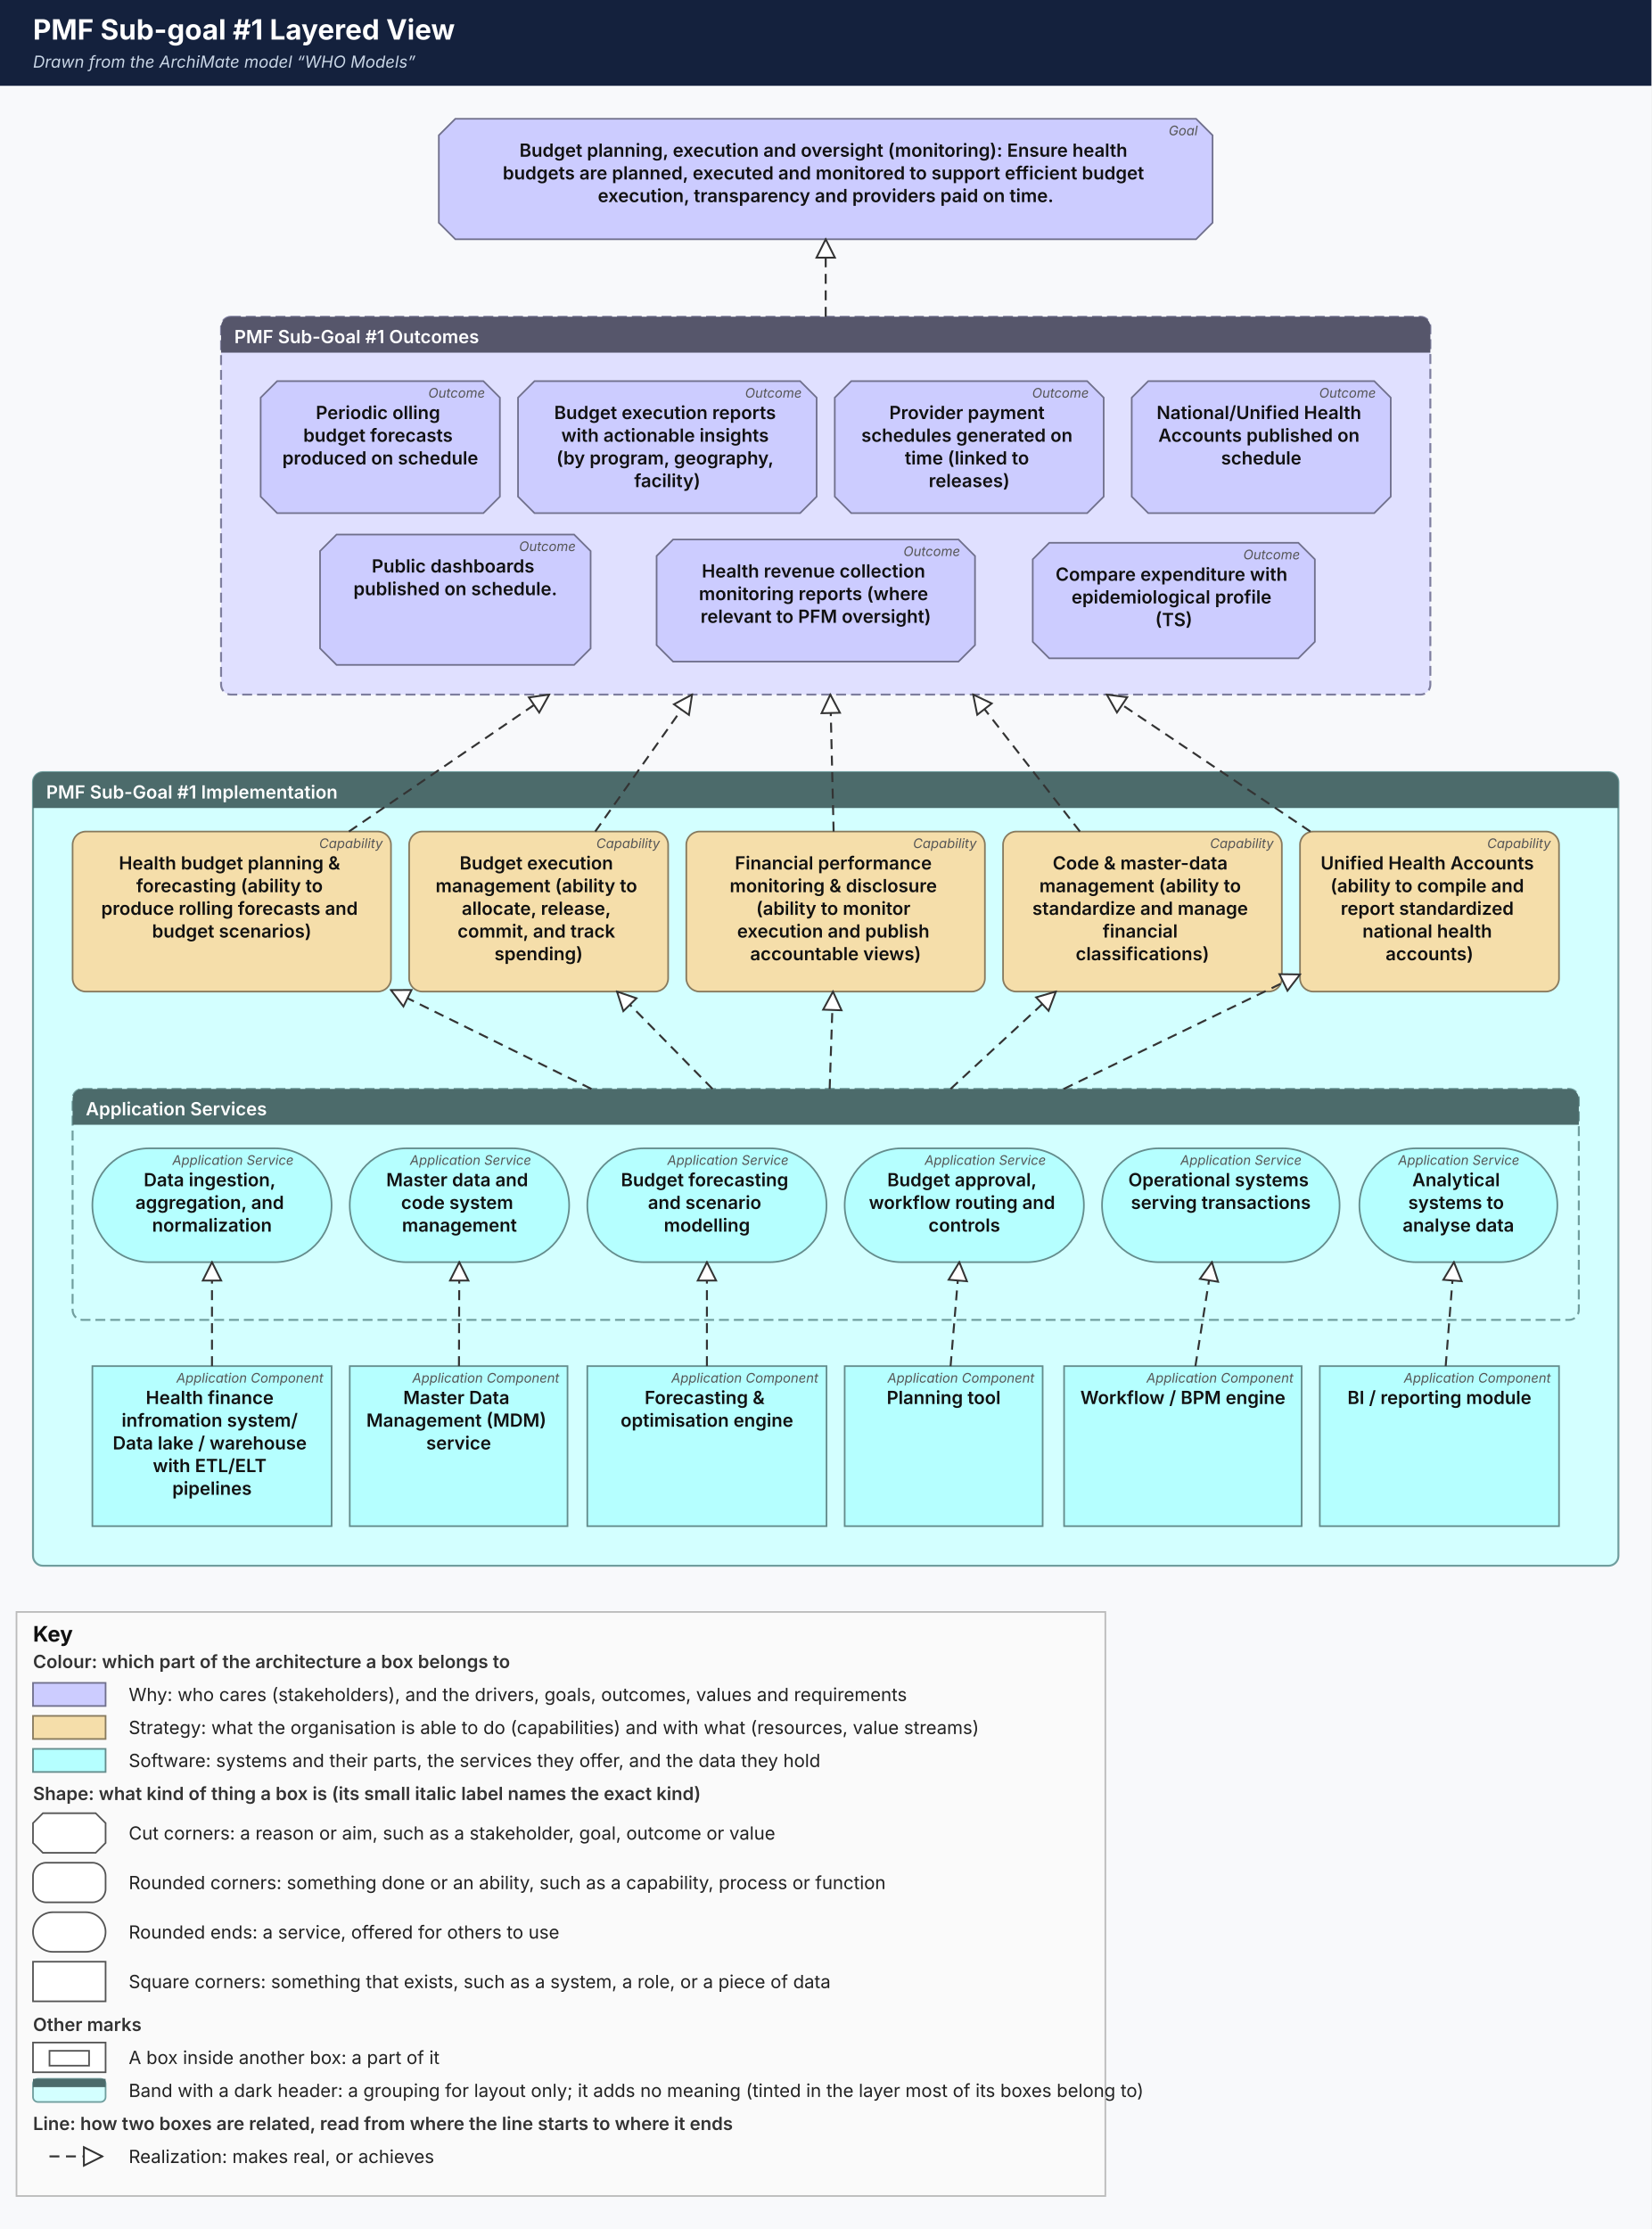
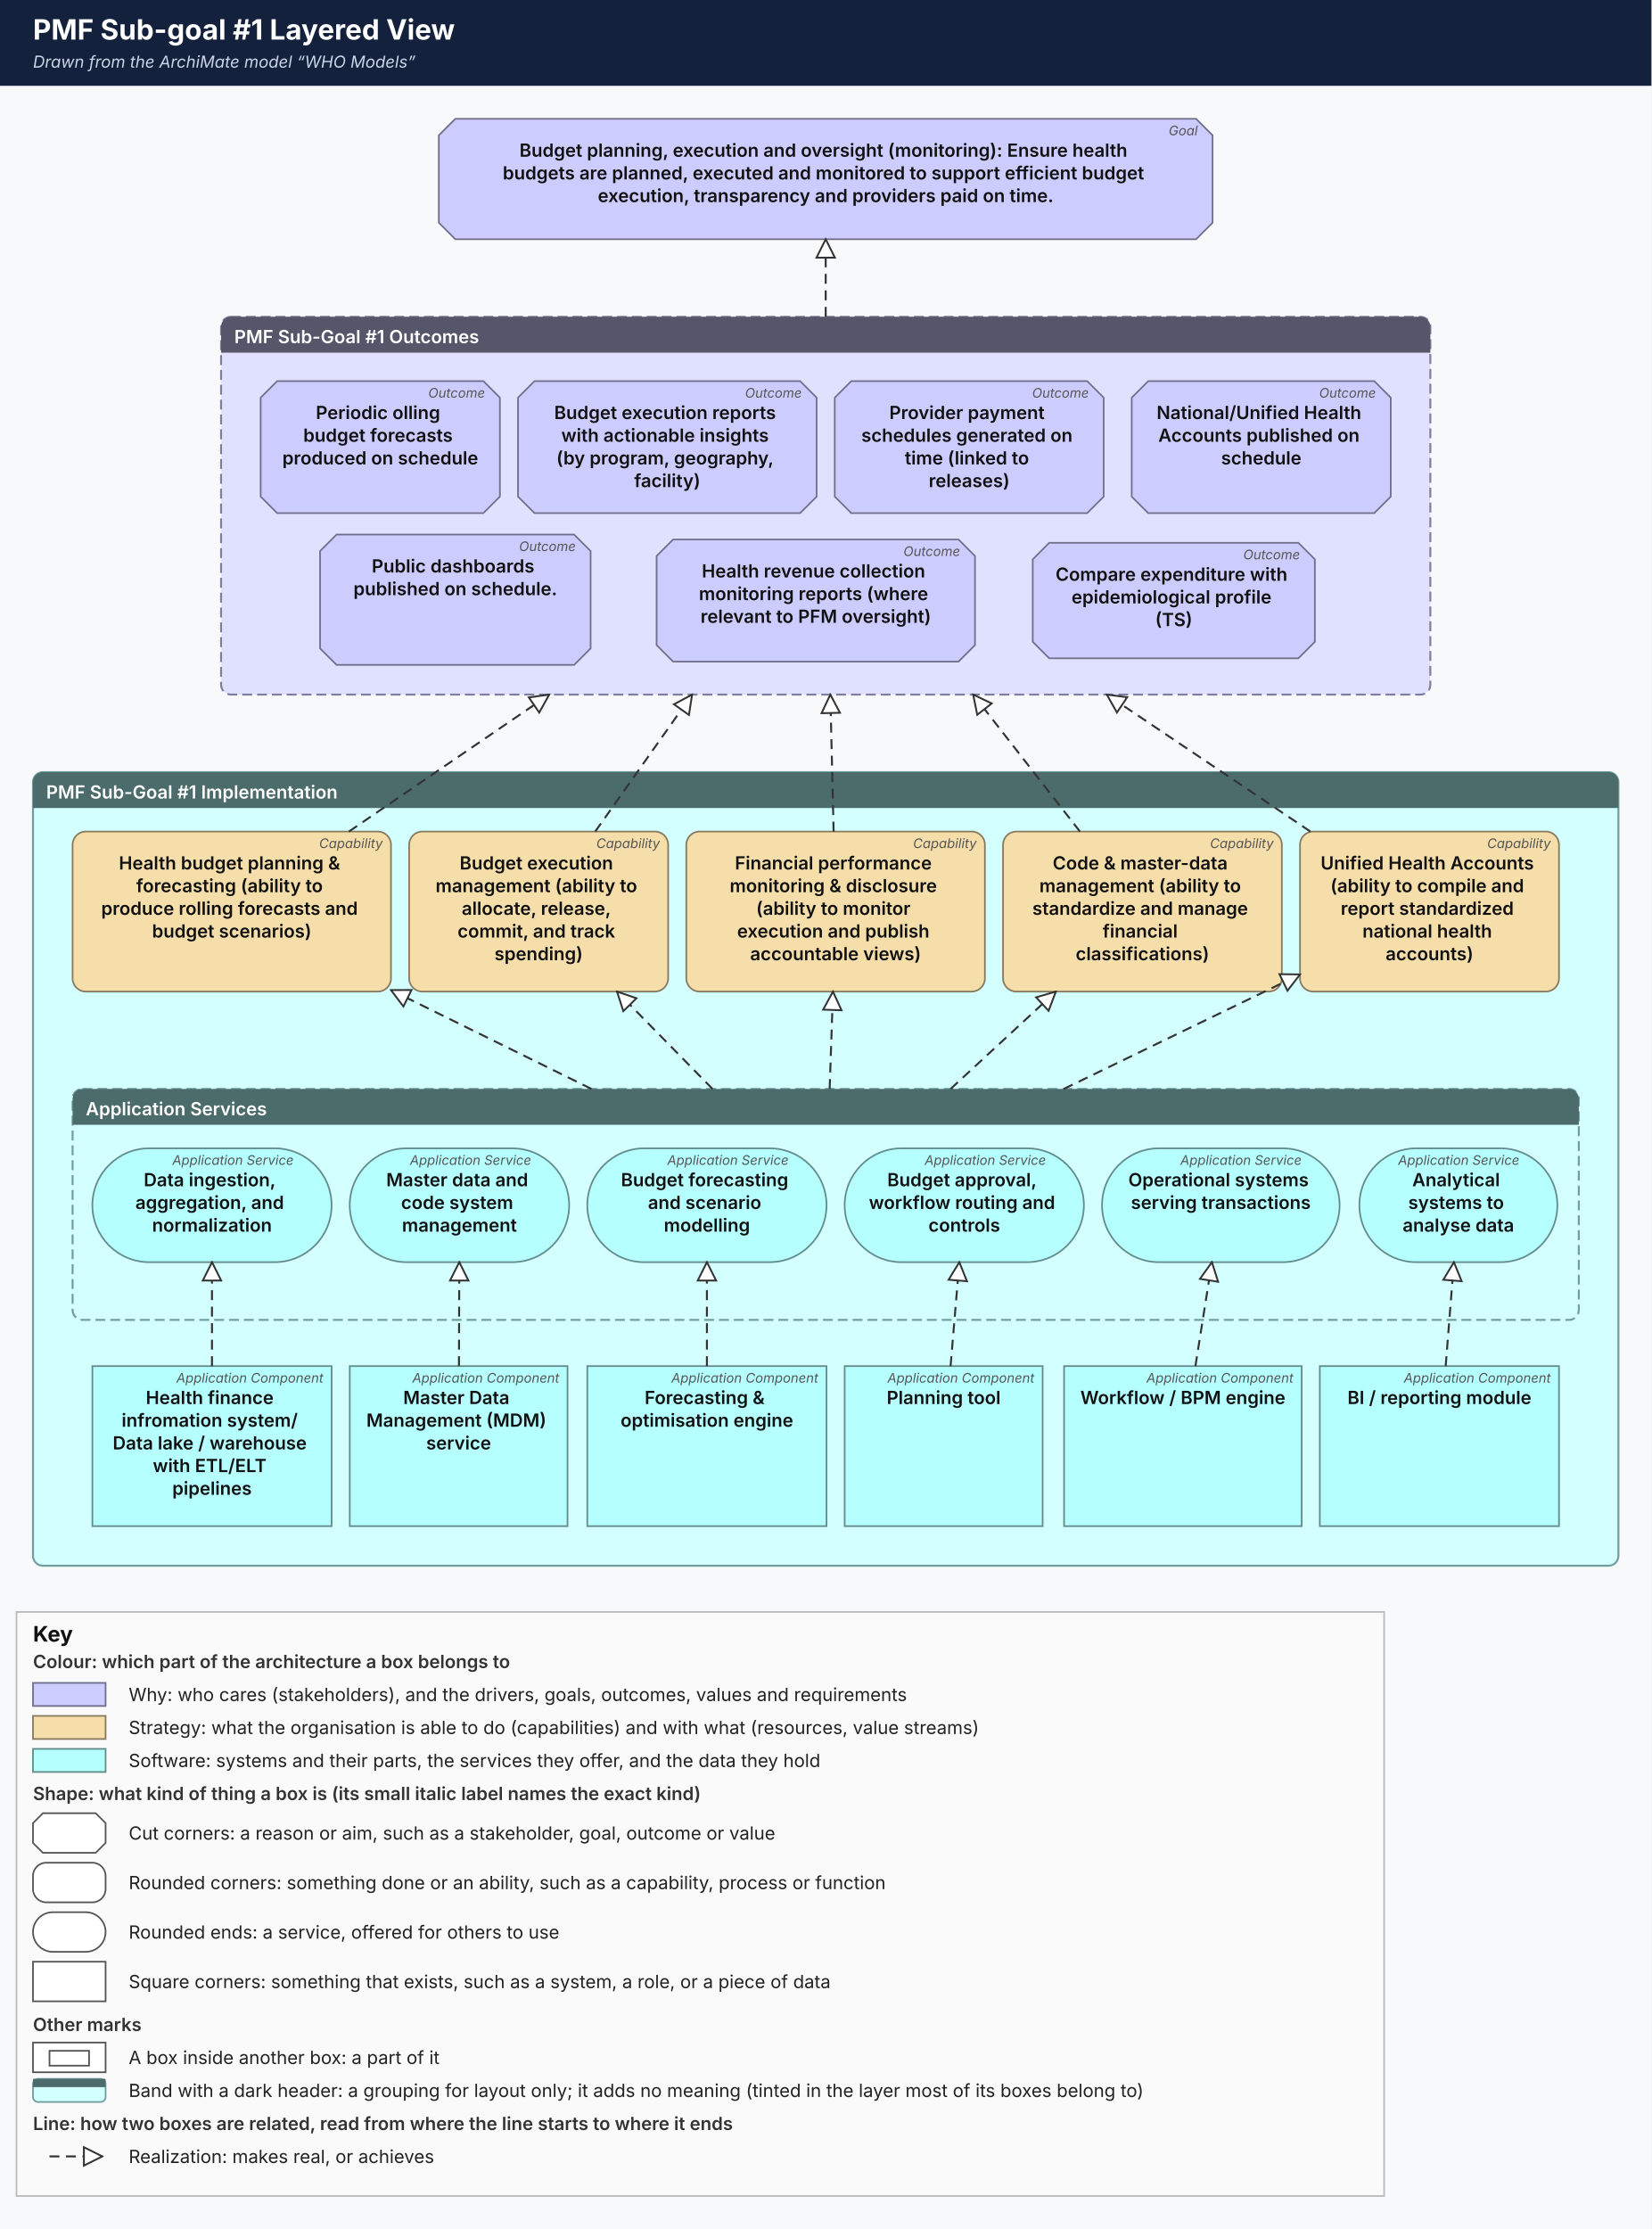
<svg xmlns="http://www.w3.org/2000/svg" viewBox="16 -32 1001 1351" width="1001" height="1351" role="img" aria-labelledby="av-title">
  <style>
.av-name{font:600 11px Inter, "Segoe UI", system-ui, -apple-system, Helvetica, Arial, sans-serif;fill:#111}
.av-type{font:italic 8px Inter, "Segoe UI", system-ui, -apple-system, Helvetica, Arial, sans-serif;fill:#555}
.av-group{font:600 11px Inter, "Segoe UI", system-ui, -apple-system, Helvetica, Arial, sans-serif;fill:#333}
.av-note{font:10px Inter, "Segoe UI", system-ui, -apple-system, Helvetica, Arial, sans-serif;fill:#222}
.av-key{font:11px Inter, "Segoe UI", system-ui, -apple-system, Helvetica, Arial, sans-serif;fill:#222}
.av-keyh{font:600 11px Inter, "Segoe UI", system-ui, -apple-system, Helvetica, Arial, sans-serif;fill:#333}
.av-keyt{font:700 13px Inter, "Segoe UI", system-ui, -apple-system, Helvetica, Arial, sans-serif;fill:#111}
.av-rel{font:9px Inter, "Segoe UI", system-ui, -apple-system, Helvetica, Arial, sans-serif;fill:#333;paint-order:stroke;stroke:#fff;stroke-width:3px}
a:hover rect,a:hover polygon,a:focus rect,a:focus polygon{stroke:#06c;stroke-width:2.5}
</style>
  <defs>
    <marker id="arrow-open" viewBox="0 0 12 12" refX="11" refY="6" markerWidth="11" markerHeight="11" orient="auto-start-reverse" markerUnits="userSpaceOnUse">
      <path d="M1 1 L11 6 L1 11" fill="none" stroke="#333" stroke-width="1.3" />
    </marker>
    <marker id="arrow-filled" viewBox="0 0 12 12" refX="11" refY="6" markerWidth="11" markerHeight="11" orient="auto-start-reverse" markerUnits="userSpaceOnUse">
      <path d="M1 1 L11 6 L1 11 Z" fill="#333" />
    </marker>
    <marker id="arrow-small" viewBox="0 0 10 10" refX="9" refY="5" markerWidth="8" markerHeight="8" orient="auto-start-reverse" markerUnits="userSpaceOnUse">
      <path d="M1 1 L9 5 L1 9" fill="none" stroke="#333" stroke-width="1.2" />
    </marker>
    <marker id="triangle-hollow" viewBox="0 0 14 14" refX="13" refY="7" markerWidth="13" markerHeight="13" orient="auto-start-reverse" markerUnits="userSpaceOnUse">
      <path d="M1 1 L13 7 L1 13 Z" fill="#fff" stroke="#333" stroke-width="1.2" />
    </marker>
    <marker id="diamond-filled" viewBox="0 0 16 10" refX="1" refY="5" markerWidth="16" markerHeight="10" orient="auto-start-reverse" markerUnits="userSpaceOnUse">
      <path d="M1 5 L8 1 L15 5 L8 9 Z" fill="#333" />
    </marker>
    <marker id="diamond-hollow" viewBox="0 0 16 10" refX="1" refY="5" markerWidth="16" markerHeight="10" orient="auto-start-reverse" markerUnits="userSpaceOnUse">
      <path d="M1 5 L8 1 L15 5 L8 9 Z" fill="#fff" stroke="#333" stroke-width="1.2" />
    </marker>
    <marker id="dot" viewBox="0 0 8 8" refX="4" refY="4" markerWidth="7" markerHeight="7" orient="auto" markerUnits="userSpaceOnUse">
      <circle cx="4" cy="4" r="3.2" fill="#333" />
    </marker>
    <pattern id="missing" width="8" height="8" patternUnits="userSpaceOnUse" patternTransform="rotate(45)">
      <rect width="8" height="8" fill="#fff" />
      <line x1="0" y1="0" x2="0" y2="8" stroke="#d33" stroke-width="2" />
    </pattern>
  </defs>
  <rect x="16" y="-32" width="1001" height="1351" fill="#f8f9fb" />
  <rect x="16" y="-32" width="1001" height="52" fill="#14213d" />
  <text x="36" y="-8" style="font:700 17px Inter, &quot;Segoe UI&quot;, system-ui, -apple-system, Helvetica, Arial, sans-serif;fill:#fff">PMF Sub-goal #1 Layered View</text>
  <text x="36" y="9" style="font:italic 10px Inter, &quot;Segoe UI&quot;, system-ui, -apple-system, Helvetica, Arial, sans-serif;fill:#c9d6e6">Drawn from the ArchiMate model “WHO Models”</text>
  <a href="../../../en/dpi-h-ra/archimate/0.2.0-draft.3/elements/pmf-sub-goal-1-outcomes/" target="_top">
    <rect x="150" y="160" width="733" height="229" rx="6" fill="#e0e0ff" stroke="#7e7e9e" stroke-width="1.2" stroke-dasharray="6 3" />
    <path d="M150 166 a6 6 0 0 1 6 -6 h721 a6 6 0 0 1 6 6 v15.75 h-733 z" fill="#56566b" />
    <text class="av-group" x="158" y="176" style="fill:#fff">PMF Sub-Goal #1 Outcomes</text>
  </a>
  <a href="../../../en/dpi-h-ra/archimate/0.2.0-draft.3/elements/periodic-olling-budget-forecasts-produced-on-schedule/" target="_top">
    <polygon points="184,199 309,199 319,209 319,269 309,279 184,279 174,269 174,209" fill="#ccccff" stroke="#70708c" stroke-width="1" />
    <text class="av-type" x="310" y="209" text-anchor="end">Outcome</text>
    <text class="av-name" x="246.5" y="222" text-anchor="middle">
      <tspan x="246.5" dy="0">Periodic olling</tspan>
      <tspan x="246.5" dy="13.75">budget forecasts</tspan>
      <tspan x="246.5" dy="13.75">produced on schedule</tspan>
    </text>
  </a>
  <a href="../../../en/dpi-h-ra/archimate/0.2.0-draft.3/elements/budget-execution-reports-with-actionable-insights-by-program/" target="_top">
    <polygon points="340,199 501,199 511,209 511,269 501,279 340,279 330,269 330,209" fill="#ccccff" stroke="#70708c" stroke-width="1" />
    <text class="av-type" x="502" y="209" text-anchor="end">Outcome</text>
    <text class="av-name" x="420.5" y="222" text-anchor="middle">
      <tspan x="420.5" dy="0">Budget execution reports</tspan>
      <tspan x="420.5" dy="13.75">with actionable insights</tspan>
      <tspan x="420.5" dy="13.75">(by program, geography,</tspan>
      <tspan x="420.5" dy="13.75">facility)</tspan>
    </text>
  </a>
  <a href="../../../en/dpi-h-ra/archimate/0.2.0-draft.3/elements/provider-payment-schedules-generated-on-time-linked-to/" target="_top">
    <polygon points="532,199 675,199 685,209 685,269 675,279 532,279 522,269 522,209" fill="#ccccff" stroke="#70708c" stroke-width="1" />
    <text class="av-type" x="676" y="209" text-anchor="end">Outcome</text>
    <text class="av-name" x="603.5" y="222" text-anchor="middle">
      <tspan x="603.5" dy="0">Provider payment</tspan>
      <tspan x="603.5" dy="13.75">schedules generated on</tspan>
      <tspan x="603.5" dy="13.75">time (linked to</tspan>
      <tspan x="603.5" dy="13.75">releases)</tspan>
    </text>
  </a>
  <a href="../../../en/dpi-h-ra/archimate/0.2.0-draft.3/elements/national-unified-health-accounts-published-on-schedule/" target="_top">
    <polygon points="712,199 849,199 859,209 859,269 849,279 712,279 702,269 702,209" fill="#ccccff" stroke="#70708c" stroke-width="1" />
    <text class="av-type" x="850" y="209" text-anchor="end">Outcome</text>
    <text class="av-name" x="780.5" y="222" text-anchor="middle">
      <tspan x="780.5" dy="0">National/Unified Health</tspan>
      <tspan x="780.5" dy="13.75">Accounts published on</tspan>
      <tspan x="780.5" dy="13.75">schedule</tspan>
    </text>
  </a>
  <a href="../../../en/dpi-h-ra/archimate/0.2.0-draft.3/elements/public-dashboards-published-on-schedule/" target="_top">
    <polygon points="220,292 364,292 374,302 374,361 364,371 220,371 210,361 210,302" fill="#ccccff" stroke="#70708c" stroke-width="1" />
    <text class="av-type" x="365" y="302" text-anchor="end">Outcome</text>
    <text class="av-name" x="292" y="315" text-anchor="middle">
      <tspan x="292" dy="0">Public dashboards</tspan>
      <tspan x="292" dy="13.75">published on schedule.</tspan>
    </text>
  </a>
  <a href="../../../en/dpi-h-ra/archimate/0.2.0-draft.3/elements/health-revenue-collection-monitoring-reports-where-relevant/" target="_top">
    <polygon points="424,295 597,295 607,305 607,359 597,369 424,369 414,359 414,305" fill="#ccccff" stroke="#70708c" stroke-width="1" />
    <text class="av-type" x="598" y="305" text-anchor="end">Outcome</text>
    <text class="av-name" x="510.5" y="318" text-anchor="middle">
      <tspan x="510.5" dy="0">Health revenue collection</tspan>
      <tspan x="510.5" dy="13.75">monitoring reports (where</tspan>
      <tspan x="510.5" dy="13.75">relevant to PFM oversight)</tspan>
    </text>
  </a>
  <a href="../../../en/dpi-h-ra/archimate/0.2.0-draft.3/elements/compare-expenditure-with-epidemiological-profile-ts/" target="_top">
    <polygon points="652,297 803,297 813,307 813,357 803,367 652,367 642,357 642,307" fill="#ccccff" stroke="#70708c" stroke-width="1" />
    <text class="av-type" x="804" y="307" text-anchor="end">Outcome</text>
    <text class="av-name" x="727.5" y="320" text-anchor="middle">
      <tspan x="727.5" dy="0">Compare expenditure with</tspan>
      <tspan x="727.5" dy="13.75">epidemiological profile</tspan>
      <tspan x="727.5" dy="13.75">(TS)</tspan>
    </text>
  </a>
  <a href="../../../en/dpi-h-ra/archimate/0.2.0-draft.3/elements/budget-planning-execution-and-oversight-monitoring-ensure-9d21/" target="_top">
    <polygon points="292,40 741,40 751,50 751,103 741,113 292,113 282,103 282,50" fill="#ccccff" stroke="#70708c" stroke-width="1" />
    <text class="av-type" x="742" y="50" text-anchor="end">Goal</text>
    <text class="av-name" x="516.5" y="63" text-anchor="middle">
      <tspan x="516.5" dy="0">Budget planning, execution and oversight (monitoring): Ensure health</tspan>
      <tspan x="516.5" dy="13.75">budgets are planned, executed and monitored to support efficient budget</tspan>
      <tspan x="516.5" dy="13.75">execution, transparency and providers paid on time.</tspan>
    </text>
  </a>
  <g class="av-g">
    <rect x="36" y="436" width="961" height="481" rx="6" fill="#d3ffff" stroke="#709e9e" stroke-width="1.2" />
    <path d="M36 442 a6 6 0 0 1 6 -6 h949 a6 6 0 0 1 6 6 v15.75 h-961 z" fill="#4c6b6b" />
    <text class="av-group" x="44" y="452" style="fill:#fff">PMF Sub-Goal #1 Implementation</text>
  </g>
  <a href="../../../en/dpi-h-ra/archimate/0.2.0-draft.3/elements/health-budget-planning-forecasting-ability-to-produce/" target="_top">
    <rect x="60" y="472" width="193" height="97" rx="8" fill="#f5deaa" stroke="#877a5e" stroke-width="1" />
    <text class="av-type" x="248" y="482" text-anchor="end">Capability</text>
    <text class="av-name" x="156.5" y="495" text-anchor="middle">
      <tspan x="156.5" dy="0">Health budget planning &amp;</tspan>
      <tspan x="156.5" dy="13.75">forecasting (ability to</tspan>
      <tspan x="156.5" dy="13.75">produce rolling forecasts and</tspan>
      <tspan x="156.5" dy="13.75">budget scenarios)</tspan>
    </text>
  </a>
  <a href="../../../en/dpi-h-ra/archimate/0.2.0-draft.3/elements/budget-execution-management-ability-to-allocate-release/" target="_top">
    <rect x="264" y="472" width="157" height="97" rx="8" fill="#f5deaa" stroke="#877a5e" stroke-width="1" />
    <text class="av-type" x="416" y="482" text-anchor="end">Capability</text>
    <text class="av-name" x="342.5" y="495" text-anchor="middle">
      <tspan x="342.5" dy="0">Budget execution</tspan>
      <tspan x="342.5" dy="13.75">management (ability to</tspan>
      <tspan x="342.5" dy="13.75">allocate, release,</tspan>
      <tspan x="342.5" dy="13.75">commit, and track</tspan>
      <tspan x="342.5" dy="13.75">spending)</tspan>
    </text>
  </a>
  <a href="../../../en/dpi-h-ra/archimate/0.2.0-draft.3/elements/financial-performance-monitoring-disclosure-ability-to/" target="_top">
    <rect x="432" y="472" width="181" height="97" rx="8" fill="#f5deaa" stroke="#877a5e" stroke-width="1" />
    <text class="av-type" x="608" y="482" text-anchor="end">Capability</text>
    <text class="av-name" x="522.5" y="495" text-anchor="middle">
      <tspan x="522.5" dy="0">Financial performance</tspan>
      <tspan x="522.5" dy="13.75">monitoring &amp; disclosure</tspan>
      <tspan x="522.5" dy="13.75">(ability to monitor</tspan>
      <tspan x="522.5" dy="13.75">execution and publish</tspan>
      <tspan x="522.5" dy="13.75">accountable views)</tspan>
    </text>
  </a>
  <a href="../../../en/dpi-h-ra/archimate/0.2.0-draft.3/elements/code-master-data-management-ability-to-standardize-and/" target="_top">
    <rect x="624" y="472" width="169" height="97" rx="8" fill="#f5deaa" stroke="#877a5e" stroke-width="1" />
    <text class="av-type" x="788" y="482" text-anchor="end">Capability</text>
    <text class="av-name" x="708.5" y="495" text-anchor="middle">
      <tspan x="708.5" dy="0">Code &amp; master-data</tspan>
      <tspan x="708.5" dy="13.75">management (ability to</tspan>
      <tspan x="708.5" dy="13.75">standardize and manage</tspan>
      <tspan x="708.5" dy="13.75">financial</tspan>
      <tspan x="708.5" dy="13.75">classifications)</tspan>
    </text>
  </a>
  <a href="../../../en/dpi-h-ra/archimate/0.2.0-draft.3/elements/unified-health-accounts-ability-to-compile-and-report/" target="_top">
    <rect x="804" y="472" width="157" height="97" rx="8" fill="#f5deaa" stroke="#877a5e" stroke-width="1" />
    <text class="av-type" x="956" y="482" text-anchor="end">Capability</text>
    <text class="av-name" x="882.5" y="495" text-anchor="middle">
      <tspan x="882.5" dy="0">Unified Health Accounts</tspan>
      <tspan x="882.5" dy="13.75">(ability to compile and</tspan>
      <tspan x="882.5" dy="13.75">report standardized</tspan>
      <tspan x="882.5" dy="13.75">national health</tspan>
      <tspan x="882.5" dy="13.75">accounts)</tspan>
    </text>
  </a>
  <a href="../../../en/dpi-h-ra/archimate/0.2.0-draft.3/elements/application-services-759b/" target="_top">
    <rect x="60" y="628" width="913" height="140" rx="6" fill="#d3ffff" stroke="#709e9e" stroke-width="1.2" stroke-dasharray="6 3" />
    <path d="M60 634 a6 6 0 0 1 6 -6 h901 a6 6 0 0 1 6 6 v15.75 h-913 z" fill="#4c6b6b" />
    <text class="av-group" x="68" y="644" style="fill:#fff">Application Services</text>
  </a>
  <a href="../../../en/dpi-h-ra/archimate/0.2.0-draft.3/elements/data-ingestion-aggregation-and-normalization/" target="_top">
    <rect x="72" y="664" width="145" height="69" rx="34.5" fill="#b5ffff" stroke="#648c8c" stroke-width="1" />
    <text class="av-type" x="194" y="674" text-anchor="end">Application Service</text>
    <text class="av-name" x="144.5" y="687" text-anchor="middle">
      <tspan x="144.5" dy="0">Data ingestion,</tspan>
      <tspan x="144.5" dy="13.75">aggregation, and</tspan>
      <tspan x="144.5" dy="13.75">normalization</tspan>
    </text>
  </a>
  <a href="../../../en/dpi-h-ra/archimate/0.2.0-draft.3/elements/master-data-and-code-system-management/" target="_top">
    <rect x="228" y="664" width="133" height="69" rx="34.5" fill="#b5ffff" stroke="#648c8c" stroke-width="1" />
    <text class="av-type" x="338" y="674" text-anchor="end">Application Service</text>
    <text class="av-name" x="294.5" y="687" text-anchor="middle">
      <tspan x="294.5" dy="0">Master data and</tspan>
      <tspan x="294.5" dy="13.75">code system</tspan>
      <tspan x="294.5" dy="13.75">management</tspan>
    </text>
  </a>
  <a href="../../../en/dpi-h-ra/archimate/0.2.0-draft.3/elements/budget-forecasting-and-scenario-modelling/" target="_top">
    <rect x="372" y="664" width="145" height="69" rx="34.5" fill="#b5ffff" stroke="#648c8c" stroke-width="1" />
    <text class="av-type" x="494" y="674" text-anchor="end">Application Service</text>
    <text class="av-name" x="444.5" y="687" text-anchor="middle">
      <tspan x="444.5" dy="0">Budget forecasting</tspan>
      <tspan x="444.5" dy="13.75">and scenario</tspan>
      <tspan x="444.5" dy="13.75">modelling</tspan>
    </text>
  </a>
  <a href="../../../en/dpi-h-ra/archimate/0.2.0-draft.3/elements/budget-approval-workflow-routing-and-controls/" target="_top">
    <rect x="528" y="664" width="145" height="69" rx="34.5" fill="#b5ffff" stroke="#648c8c" stroke-width="1" />
    <text class="av-type" x="650" y="674" text-anchor="end">Application Service</text>
    <text class="av-name" x="600.5" y="687" text-anchor="middle">
      <tspan x="600.5" dy="0">Budget approval,</tspan>
      <tspan x="600.5" dy="13.75">workflow routing and</tspan>
      <tspan x="600.5" dy="13.75">controls</tspan>
    </text>
  </a>
  <a href="../../../en/dpi-h-ra/archimate/0.2.0-draft.3/elements/operational-systems-serving-transactions/" target="_top">
    <rect x="684" y="664" width="144" height="69" rx="34.5" fill="#b5ffff" stroke="#648c8c" stroke-width="1" />
    <text class="av-type" x="805" y="674" text-anchor="end">Application Service</text>
    <text class="av-name" x="756" y="687" text-anchor="middle">
      <tspan x="756" dy="0">Operational systems</tspan>
      <tspan x="756" dy="13.75">serving transactions</tspan>
    </text>
  </a>
  <a href="../../../en/dpi-h-ra/archimate/0.2.0-draft.3/elements/analytical-systems-to-analyse-data/" target="_top">
    <rect x="840" y="664" width="120" height="69" rx="34.5" fill="#b5ffff" stroke="#648c8c" stroke-width="1" />
    <text class="av-type" x="937" y="674" text-anchor="end">Application Service</text>
    <text class="av-name" x="900" y="687" text-anchor="middle">
      <tspan x="900" dy="0">Analytical</tspan>
      <tspan x="900" dy="13.75">systems to</tspan>
      <tspan x="900" dy="13.75">analyse data</tspan>
    </text>
  </a>
  <a href="../../../en/dpi-h-ra/archimate/0.2.0-draft.3/elements/health-finance-infromation-system-data-lake-warehouse-with/" target="_top">
    <rect x="72" y="796" width="145" height="97" fill="#b5ffff" stroke="#648c8c" stroke-width="1" />
    <text class="av-type" x="212" y="806" text-anchor="end">Application Component</text>
    <text class="av-name" x="144.5" y="819" text-anchor="middle">
      <tspan x="144.5" dy="0">Health finance</tspan>
      <tspan x="144.5" dy="13.75">infromation system/</tspan>
      <tspan x="144.5" dy="13.75">Data lake / warehouse</tspan>
      <tspan x="144.5" dy="13.75">with ETL/ELT</tspan>
      <tspan x="144.5" dy="13.75">pipelines</tspan>
    </text>
  </a>
  <a href="../../../en/dpi-h-ra/archimate/0.2.0-draft.3/elements/master-data-management-mdm-service/" target="_top">
    <rect x="228" y="796" width="132" height="97" fill="#b5ffff" stroke="#648c8c" stroke-width="1" />
    <text class="av-type" x="355" y="806" text-anchor="end">Application Component</text>
    <text class="av-name" x="294" y="819" text-anchor="middle">
      <tspan x="294" dy="0">Master Data</tspan>
      <tspan x="294" dy="13.75">Management (MDM)</tspan>
      <tspan x="294" dy="13.75">service</tspan>
    </text>
  </a>
  <a href="../../../en/dpi-h-ra/archimate/0.2.0-draft.3/elements/workflow-bpm-engine/" target="_top">
    <rect x="661" y="796" width="144" height="97" fill="#b5ffff" stroke="#648c8c" stroke-width="1" />
    <text class="av-type" x="800" y="806" text-anchor="end">Application Component</text>
    <text class="av-name" x="733" y="819" text-anchor="middle">
      <tspan x="733" dy="0">Workflow / BPM engine</tspan>
    </text>
  </a>
  <a href="../../../en/dpi-h-ra/archimate/0.2.0-draft.3/elements/planning-tool/" target="_top">
    <rect x="528" y="796" width="120" height="97" fill="#b5ffff" stroke="#648c8c" stroke-width="1" />
    <text class="av-type" x="643" y="806" text-anchor="end">Application Component</text>
    <text class="av-name" x="588" y="819" text-anchor="middle">
      <tspan x="588" dy="0">Planning tool</tspan>
    </text>
  </a>
  <a href="../../../en/dpi-h-ra/archimate/0.2.0-draft.3/elements/forecasting-optimisation-engine/" target="_top">
    <rect x="372" y="796" width="145" height="97" fill="#b5ffff" stroke="#648c8c" stroke-width="1" />
    <text class="av-type" x="512" y="806" text-anchor="end">Application Component</text>
    <text class="av-name" x="444.5" y="819" text-anchor="middle">
      <tspan x="444.5" dy="0">Forecasting &amp;</tspan>
      <tspan x="444.5" dy="13.75">optimisation engine</tspan>
    </text>
  </a>
  <a href="../../../en/dpi-h-ra/archimate/0.2.0-draft.3/elements/bi-reporting-module/" target="_top">
    <rect x="816" y="796" width="145" height="97" fill="#b5ffff" stroke="#648c8c" stroke-width="1" />
    <text class="av-type" x="956" y="806" text-anchor="end">Application Component</text>
    <text class="av-name" x="888.5" y="819" text-anchor="middle">
      <tspan x="888.5" dy="0">BI / reporting module</tspan>
    </text>
  </a>
  <a href="../../../en/dpi-h-ra/archimate/0.2.0-draft.3/relationships/id-8bff59dacafc4942bbdabcd094db0b4c/" target="_top">
    <path d="M516.5 160 L516.5 113" fill="none" stroke="#333" stroke-width="1.2" stroke-dasharray="6 4" marker-end="url(#triangle-hollow)" />
    <path d="M516.5 160 L516.5 113" fill="none" stroke="transparent" stroke-width="8" />
  </a>
  <a href="../../../en/dpi-h-ra/archimate/0.2.0-draft.3/relationships/id-fe067ff8192144889db3f15bfbc71565/" target="_top">
    <path d="M227.5 472 L348.9 389" fill="none" stroke="#333" stroke-width="1.2" stroke-dasharray="6 4" marker-end="url(#triangle-hollow)" />
    <path d="M227.5 472 L348.9 389" fill="none" stroke="transparent" stroke-width="8" />
  </a>
  <a href="../../../en/dpi-h-ra/archimate/0.2.0-draft.3/relationships/id-72ebaf3c5dd141a5b8de770c230193ff/" target="_top">
    <path d="M376.8 472 L435.5 389" fill="none" stroke="#333" stroke-width="1.2" stroke-dasharray="6 4" marker-end="url(#triangle-hollow)" />
    <path d="M376.8 472 L435.5 389" fill="none" stroke="transparent" stroke-width="8" />
  </a>
  <a href="../../../en/dpi-h-ra/archimate/0.2.0-draft.3/relationships/id-12aac891f263417aa7c7a79ac58c38f5/" target="_top">
    <path d="M521.3 472 L519.3 389" fill="none" stroke="#333" stroke-width="1.2" stroke-dasharray="6 4" marker-end="url(#triangle-hollow)" />
    <path d="M521.3 472 L519.3 389" fill="none" stroke="transparent" stroke-width="8" />
  </a>
  <a href="../../../en/dpi-h-ra/archimate/0.2.0-draft.3/relationships/id-4484addcd9bf44519b96d1fcc962e0e4/" target="_top">
    <path d="M670.6 472 L605.9 389" fill="none" stroke="#333" stroke-width="1.2" stroke-dasharray="6 4" marker-end="url(#triangle-hollow)" />
    <path d="M670.6 472 L605.9 389" fill="none" stroke="transparent" stroke-width="8" />
  </a>
  <a href="../../../en/dpi-h-ra/archimate/0.2.0-draft.3/relationships/id-5c3bea7eac5040d490dccea758bd9fad/" target="_top">
    <path d="M810.3 472 L686.9 389" fill="none" stroke="#333" stroke-width="1.2" stroke-dasharray="6 4" marker-end="url(#triangle-hollow)" />
    <path d="M810.3 472 L686.9 389" fill="none" stroke="transparent" stroke-width="8" />
  </a>
  <a href="../../../en/dpi-h-ra/archimate/0.2.0-draft.3/relationships/id-3bb574ebfdab4f1cb0cb7f2e9e30904f/" target="_top">
    <path d="M447.9 628 L390 569" fill="none" stroke="#333" stroke-width="1.2" stroke-dasharray="6 4" marker-end="url(#triangle-hollow)" />
    <path d="M447.9 628 L390 569" fill="none" stroke="transparent" stroke-width="8" />
  </a>
  <a href="../../../en/dpi-h-ra/archimate/0.2.0-draft.3/relationships/id-7ba3596e88e64ecdadbfe0b2be8f7d57/" target="_top">
    <path d="M518.9 628 L520.9 569" fill="none" stroke="#333" stroke-width="1.2" stroke-dasharray="6 4" marker-end="url(#triangle-hollow)" />
    <path d="M518.9 628 L520.9 569" fill="none" stroke="transparent" stroke-width="8" />
  </a>
  <a href="../../../en/dpi-h-ra/archimate/0.2.0-draft.3/relationships/id-801b52d0c698499790cf1b4cbd22affe/" target="_top">
    <path d="M592.2 628 L656 569" fill="none" stroke="#333" stroke-width="1.2" stroke-dasharray="6 4" marker-end="url(#triangle-hollow)" />
    <path d="M592.2 628 L656 569" fill="none" stroke="transparent" stroke-width="8" />
  </a>
  <a href="../../../en/dpi-h-ra/archimate/0.2.0-draft.3/relationships/id-75dc8934ee1f42468a5148c63f6d037f/" target="_top">
    <path d="M660.8 628 L804 558.6" fill="none" stroke="#333" stroke-width="1.2" stroke-dasharray="6 4" marker-end="url(#triangle-hollow)" />
    <path d="M660.8 628 L804 558.6" fill="none" stroke="transparent" stroke-width="8" />
  </a>
  <a href="../../../en/dpi-h-ra/archimate/0.2.0-draft.3/relationships/id-9f19a7916dae467e90d76fb1f074f344/" target="_top">
    <path d="M374.5 628 L253 568.1" fill="none" stroke="#333" stroke-width="1.2" stroke-dasharray="6 4" marker-end="url(#triangle-hollow)" />
    <path d="M374.5 628 L253 568.1" fill="none" stroke="transparent" stroke-width="8" />
  </a>
  <a href="../../../en/dpi-h-ra/archimate/0.2.0-draft.3/relationships/id-30d4497119134699aa6feef3cd8256cc/" target="_top">
    <path d="M144.5 796 L144.5 733" fill="none" stroke="#333" stroke-width="1.2" stroke-dasharray="6 4" marker-end="url(#triangle-hollow)" />
    <path d="M144.5 796 L144.5 733" fill="none" stroke="transparent" stroke-width="8" />
  </a>
  <a href="../../../en/dpi-h-ra/archimate/0.2.0-draft.3/relationships/id-0515820fc8c840918ba87987a29d89d1/" target="_top">
    <path d="M294.2 796 L294.4 733" fill="none" stroke="#333" stroke-width="1.2" stroke-dasharray="6 4" marker-end="url(#triangle-hollow)" />
    <path d="M294.2 796 L294.4 733" fill="none" stroke="transparent" stroke-width="8" />
  </a>
  <a href="../../../en/dpi-h-ra/archimate/0.2.0-draft.3/relationships/id-71c6310d948647c887851fc4385a103a/" target="_top">
    <path d="M740.6 796 L750.6 733" fill="none" stroke="#333" stroke-width="1.2" stroke-dasharray="6 4" marker-end="url(#triangle-hollow)" />
    <path d="M740.6 796 L750.6 733" fill="none" stroke="transparent" stroke-width="8" />
  </a>
  <a href="../../../en/dpi-h-ra/archimate/0.2.0-draft.3/relationships/id-b1517fa7917e42228a2e9a9eb58a6852/" target="_top">
    <path d="M592.2 796 L597.5 733" fill="none" stroke="#333" stroke-width="1.2" stroke-dasharray="6 4" marker-end="url(#triangle-hollow)" />
    <path d="M592.2 796 L597.5 733" fill="none" stroke="transparent" stroke-width="8" />
  </a>
  <a href="../../../en/dpi-h-ra/archimate/0.2.0-draft.3/relationships/id-ad1bcd901c6f46a783d5b519a1eb7aa6/" target="_top">
    <path d="M444.5 796 L444.5 733" fill="none" stroke="#333" stroke-width="1.2" stroke-dasharray="6 4" marker-end="url(#triangle-hollow)" />
    <path d="M444.5 796 L444.5 733" fill="none" stroke="transparent" stroke-width="8" />
  </a>
  <a href="../../../en/dpi-h-ra/archimate/0.2.0-draft.3/relationships/id-18932cf40cc54fb3a800c4e05c0584c0/" target="_top">
    <path d="M892.3 796 L897.3 733" fill="none" stroke="#333" stroke-width="1.2" stroke-dasharray="6 4" marker-end="url(#triangle-hollow)" />
    <path d="M892.3 796 L897.3 733" fill="none" stroke="transparent" stroke-width="8" />
  </a>
  <g class="av-legend">
-     <rect x="26" y="945" width="660" height="354" fill="#fafafa" stroke="#bbb" />
+     <rect x="26" y="945" width="829" height="354" fill="#fafafa" stroke="#bbb" />
    <text class="av-keyt" x="36" y="963">Key</text>
    <text class="av-keyh" x="36" y="979">Colour: which part of the architecture a box belongs to</text>
    <rect x="36" y="988" width="44" height="14" fill="#ccccff" stroke="#70708c" />
    <text class="av-key" x="94" y="999">Why: who cares (stakeholders), and the drivers, goals, outcomes, values and requirements</text>
    <rect x="36" y="1008" width="44" height="14" fill="#f5deaa" stroke="#877a5e" />
    <text class="av-key" x="94" y="1019">Strategy: what the organisation is able to do (capabilities) and with what (resources, value streams)</text>
    <rect x="36" y="1028" width="44" height="14" fill="#b5ffff" stroke="#648c8c" />
    <text class="av-key" x="94" y="1039">Software: systems and their parts, the services they offer, and the data they hold</text>
    <text class="av-keyh" x="36" y="1059">Shape: what kind of thing a box is (its small italic label names the exact kind)</text>
    <polygon points="42,1067 74,1067 80,1073 80,1085 74,1091 42,1091 36,1085 36,1073" fill="#fff" stroke="#555" />
    <text class="av-key" x="94" y="1083">Cut corners: a reason or aim, such as a stakeholder, goal, outcome or value</text>
    <rect x="36" y="1097" width="44" height="24" rx="8" fill="#fff" stroke="#555" />
    <text class="av-key" x="94" y="1113">Rounded corners: something done or an ability, such as a capability, process or function</text>
    <rect x="36" y="1127" width="44" height="24" rx="12" fill="#fff" stroke="#555" />
    <text class="av-key" x="94" y="1143">Rounded ends: a service, offered for others to use</text>
    <rect x="36" y="1157" width="44" height="24" fill="#fff" stroke="#555" />
    <text class="av-key" x="94" y="1173">Square corners: something that exists, such as a system, a role, or a piece of data</text>
    <text class="av-keyh" x="36" y="1199">Other marks</text>
    <rect x="36" y="1206" width="44" height="18" fill="#fff" stroke="#555" />
    <rect x="46" y="1211" width="24" height="9" fill="#fff" stroke="#555" />
    <text class="av-key" x="94" y="1219">A box inside another box: a part of it</text>
    <rect x="36" y="1228" width="44" height="14" rx="3" fill="#d3ffff" stroke="#709e9e" />
    <rect x="36" y="1228" width="44" height="5" fill="#4c6b6b" />
    <text class="av-key" x="94" y="1239">Band with a dark header: a grouping for layout only; it adds no meaning (tinted in the layer most of its boxes belong to)</text>
    <text class="av-keyh" x="36" y="1259">Line: how two boxes are related, read from where the line starts to where it ends</text>
    <path d="M46 1275 L78 1275" fill="none" stroke="#333" stroke-width="1.2" stroke-dasharray="6 4" marker-end="url(#triangle-hollow)" />
    <text class="av-key" x="94" y="1279">Realization: makes real, or achieves</text>
  </g>
</svg>
